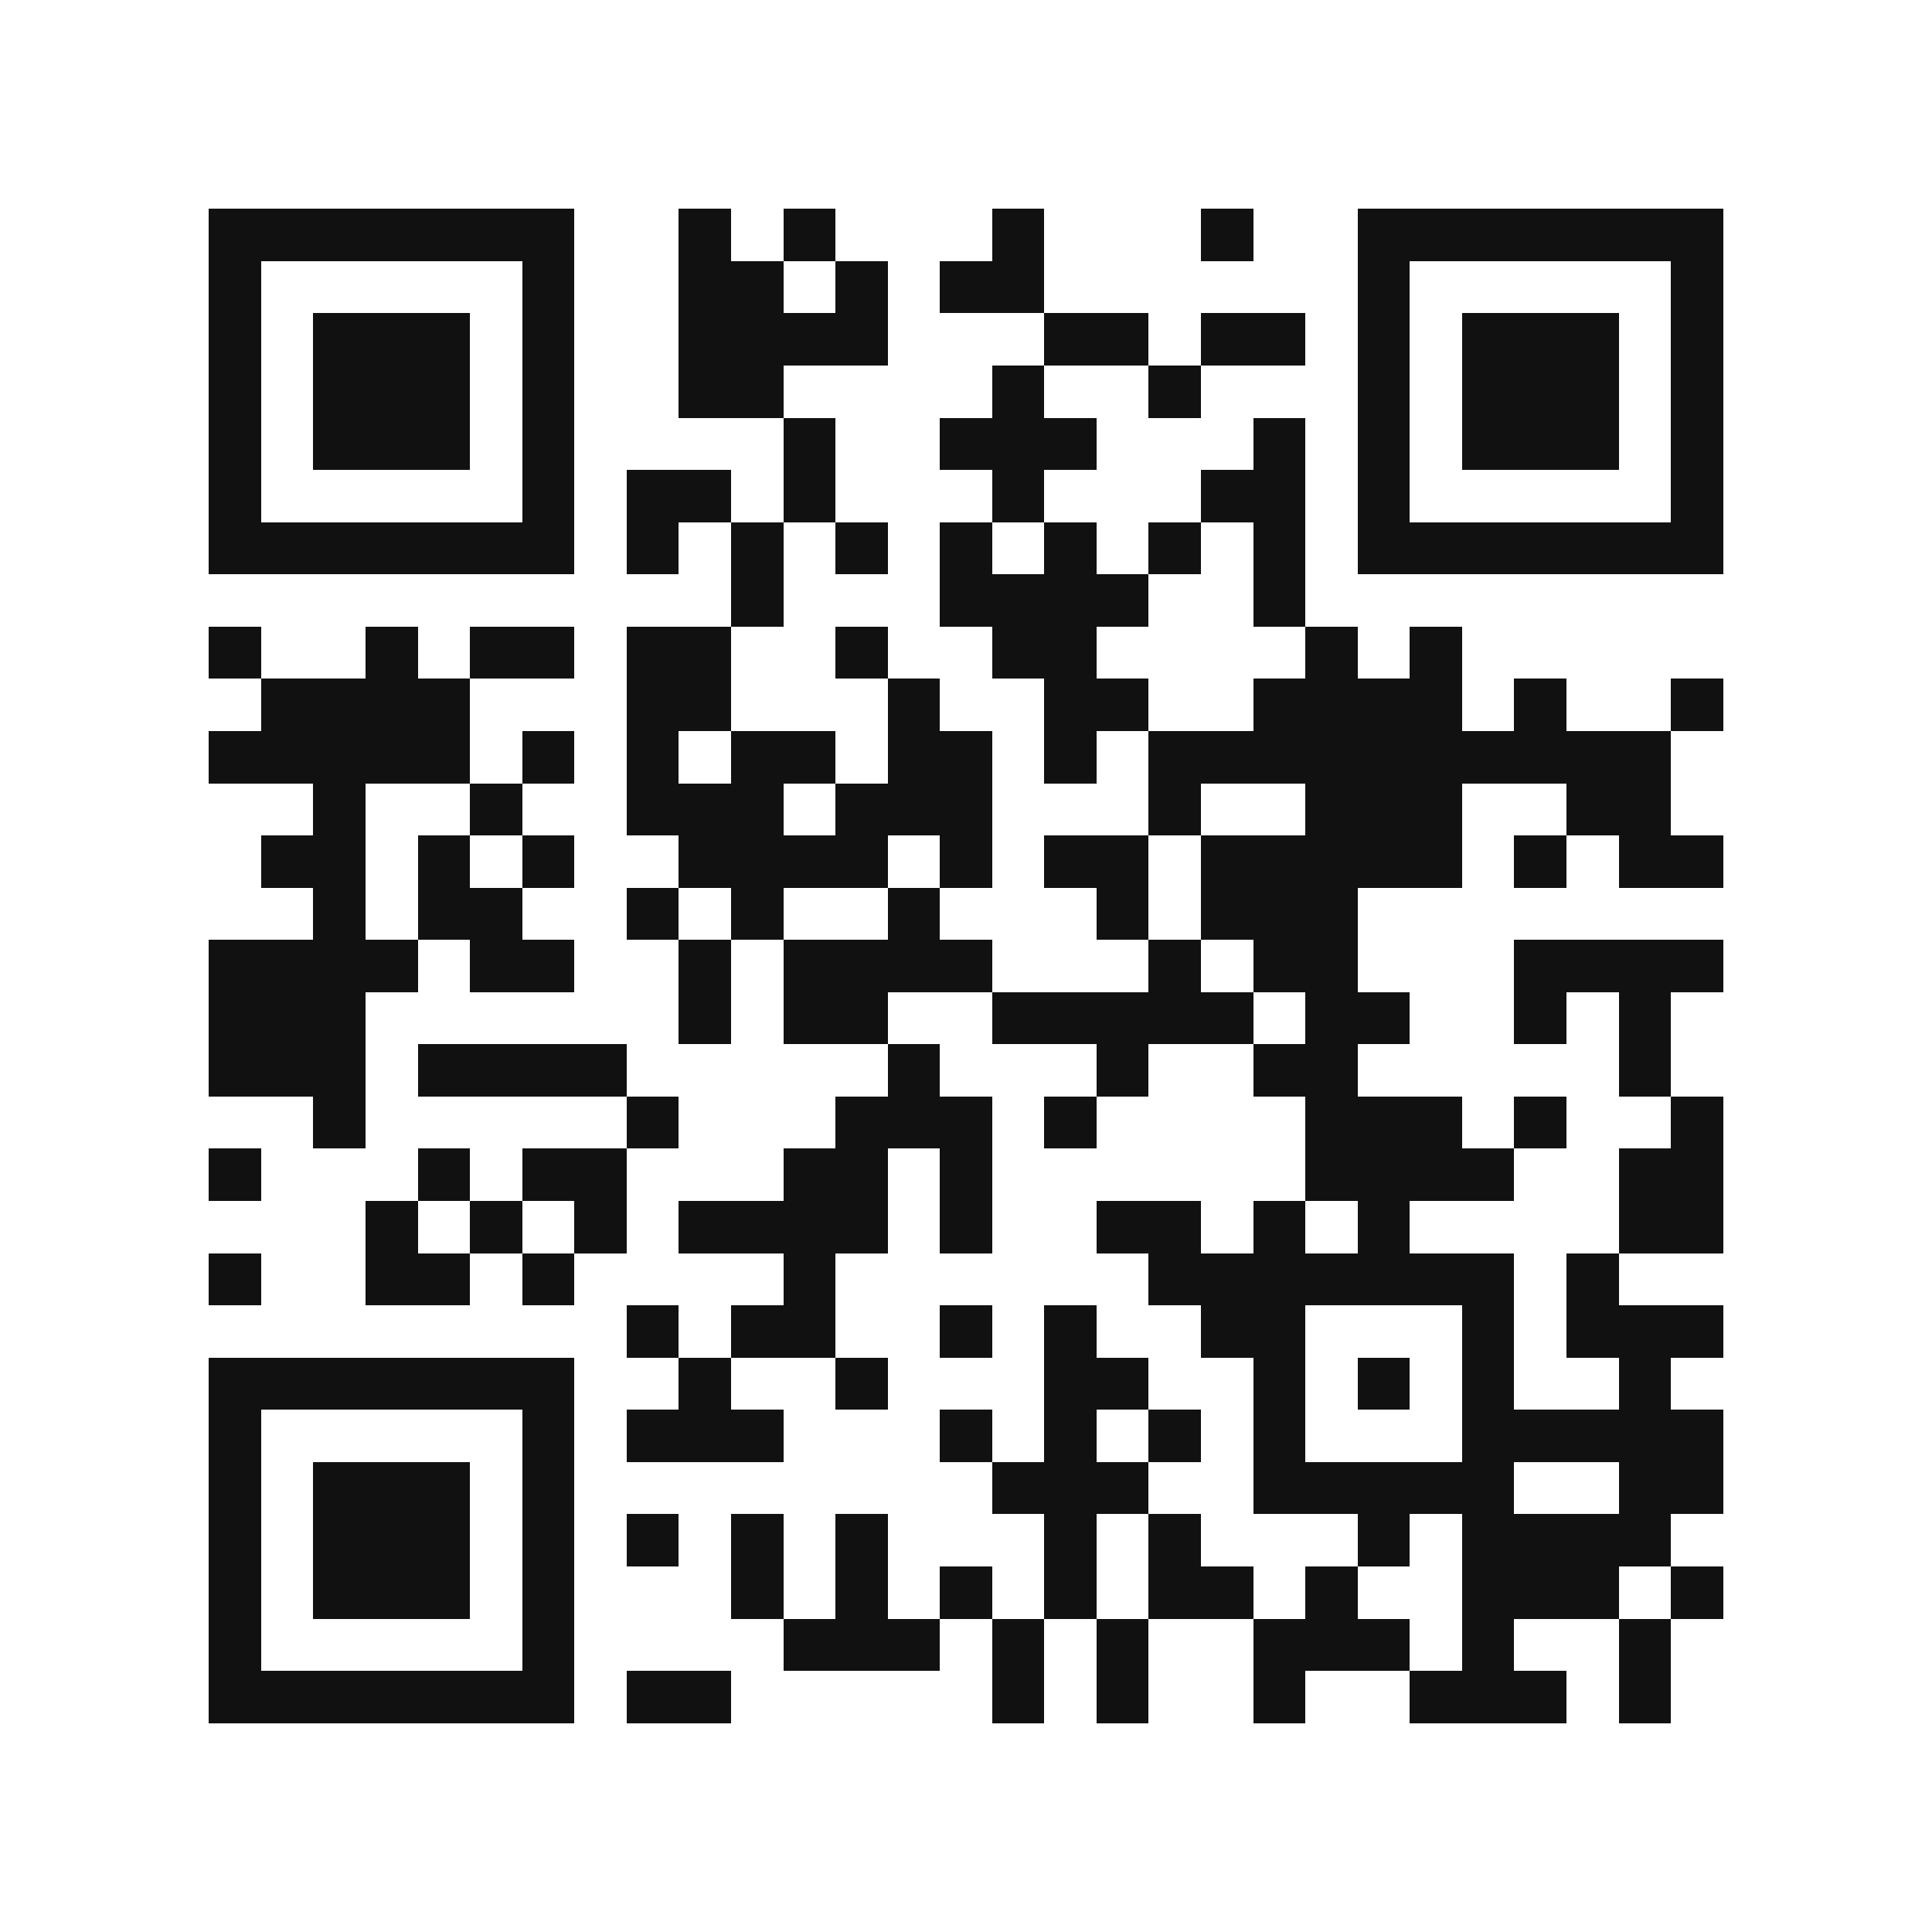
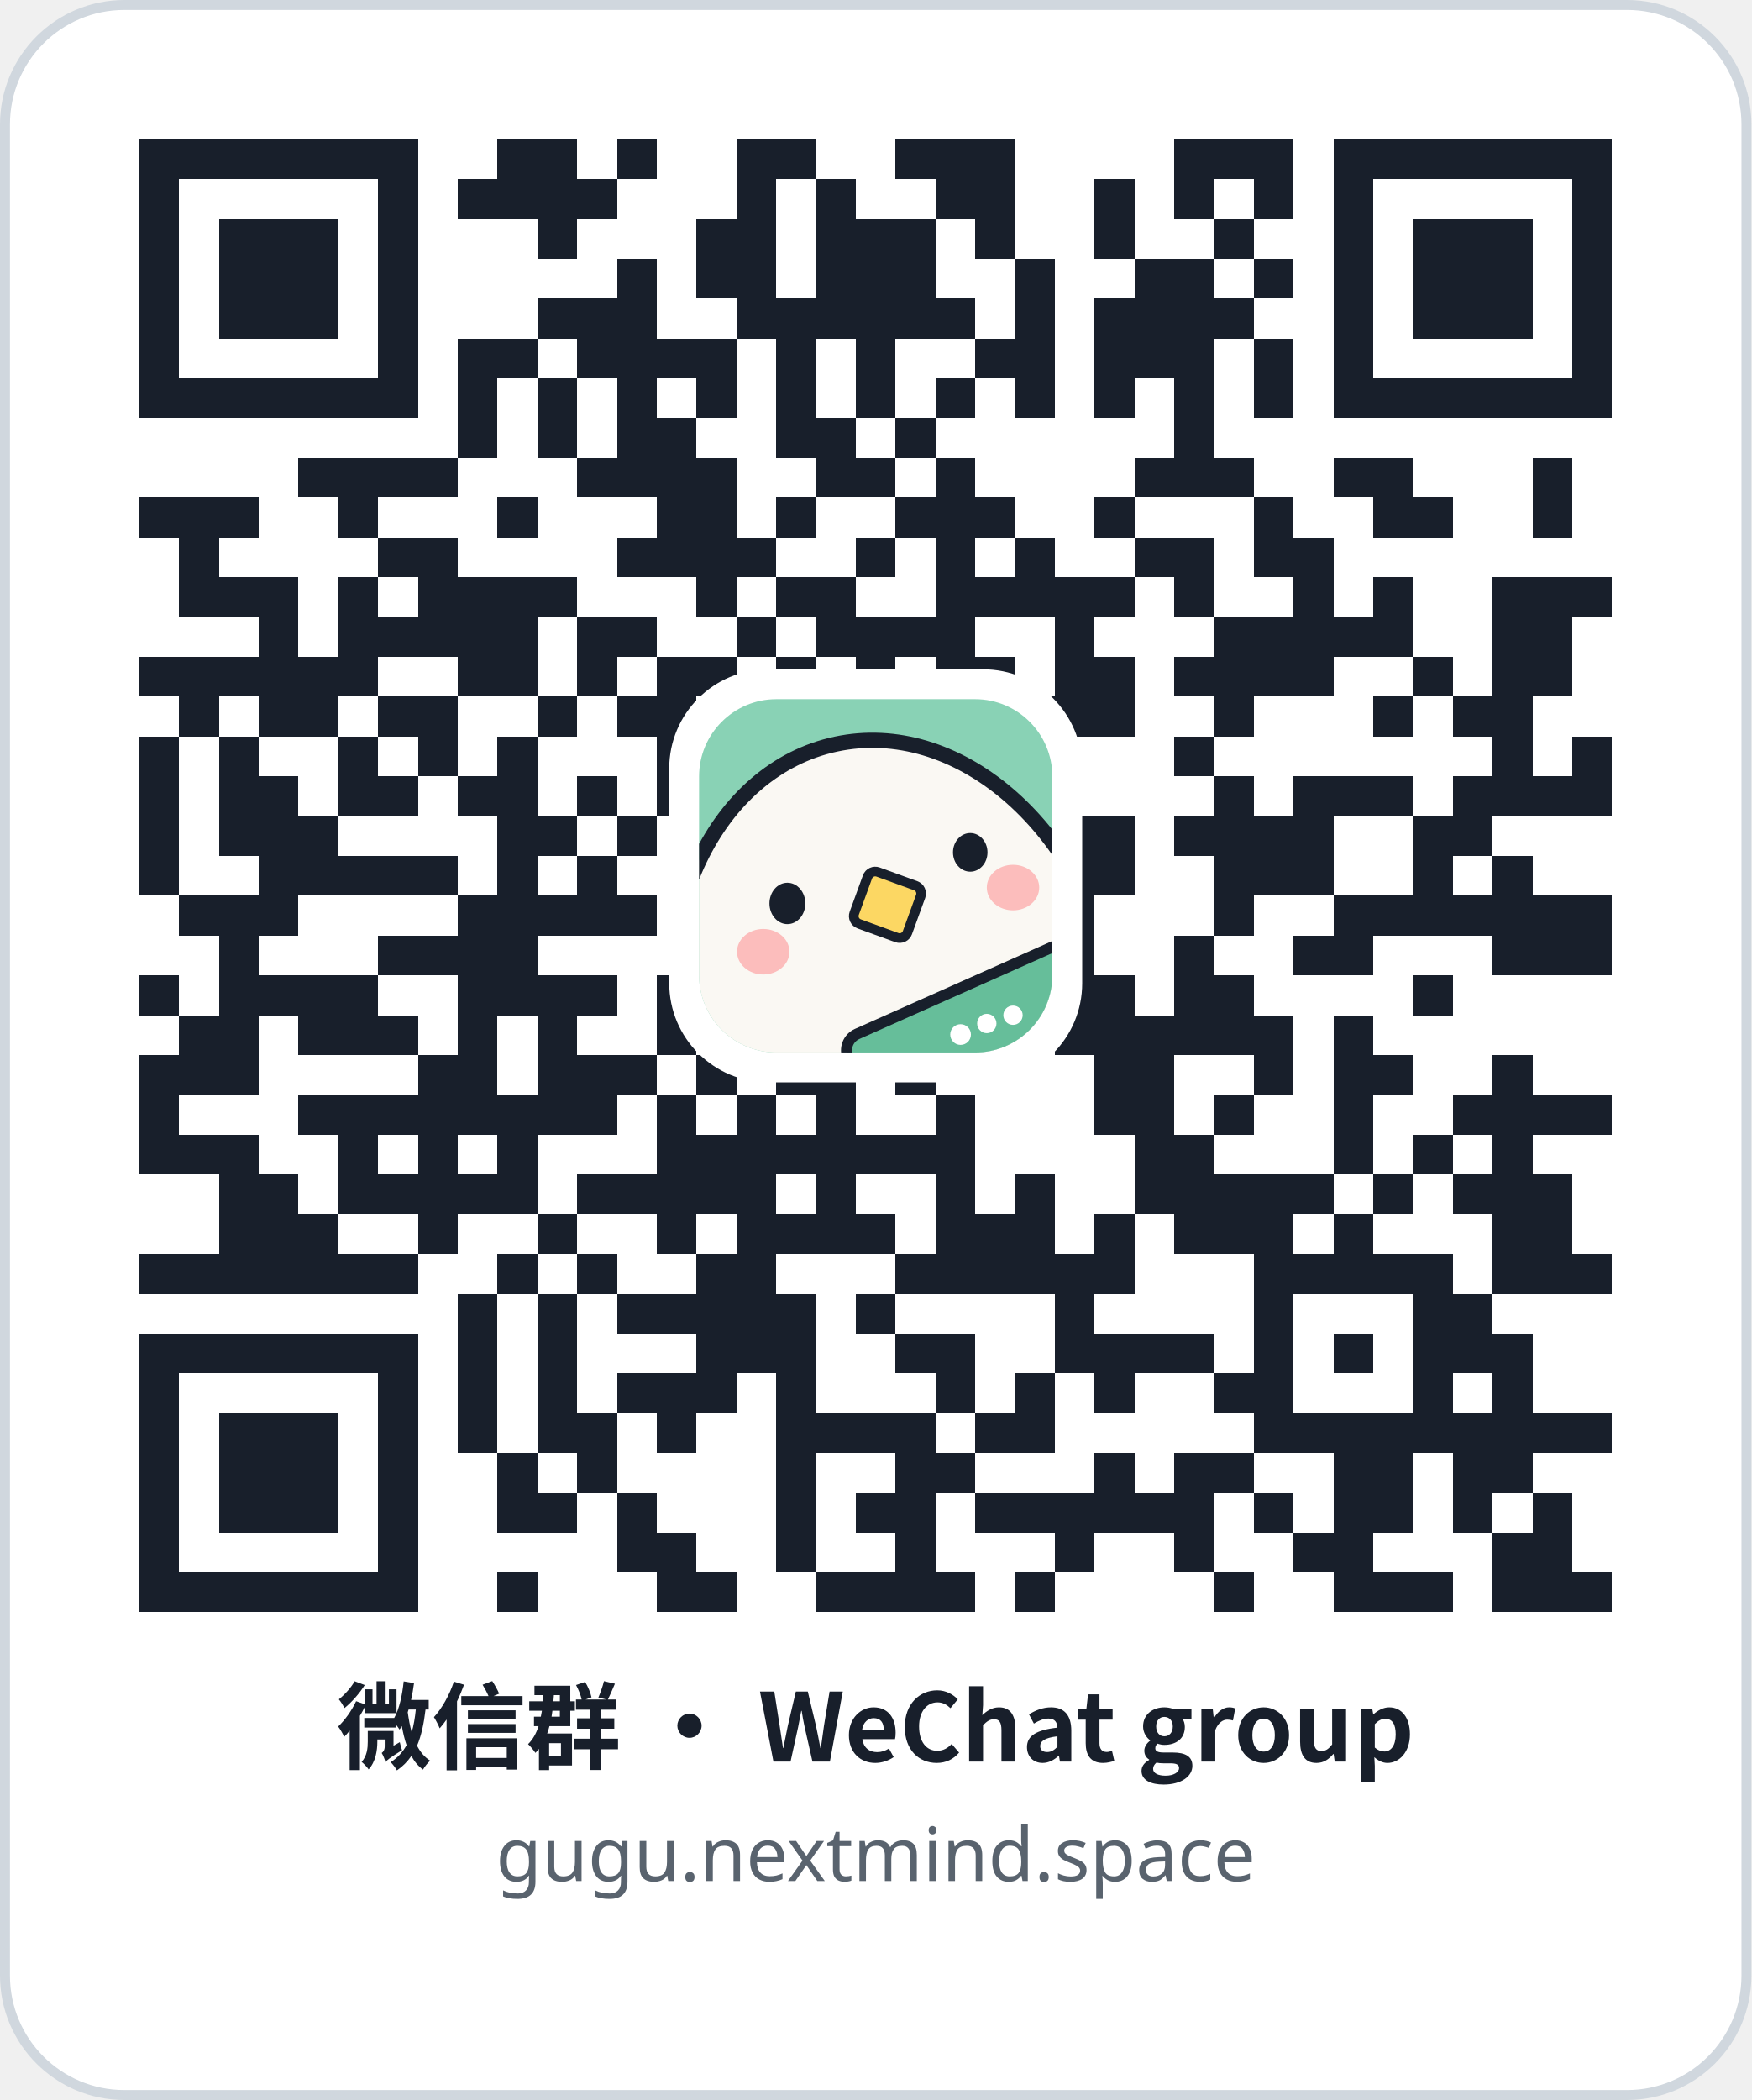
- <svg xmlns="http://www.w3.org/2000/svg" viewBox="0 0 37 37" width="296" height="296" shape-rendering="crispEdges">
-   <rect width="37" height="37" fill="#fff" />
-   <path fill="#111" d="M4 4h1v1h-1zM5 4h1v1h-1zM6 4h1v1h-1zM7 4h1v1h-1zM8 4h1v1h-1zM9 4h1v1h-1zM10 4h1v1h-1zM13 4h1v1h-1zM15 4h1v1h-1zM19 4h1v1h-1zM23 4h1v1h-1zM26 4h1v1h-1zM27 4h1v1h-1zM28 4h1v1h-1zM29 4h1v1h-1zM30 4h1v1h-1zM31 4h1v1h-1zM32 4h1v1h-1zM4 5h1v1h-1zM10 5h1v1h-1zM13 5h1v1h-1zM14 5h1v1h-1zM16 5h1v1h-1zM18 5h1v1h-1zM19 5h1v1h-1zM26 5h1v1h-1zM32 5h1v1h-1zM4 6h1v1h-1zM6 6h1v1h-1zM7 6h1v1h-1zM8 6h1v1h-1zM10 6h1v1h-1zM13 6h1v1h-1zM14 6h1v1h-1zM15 6h1v1h-1zM16 6h1v1h-1zM20 6h1v1h-1zM21 6h1v1h-1zM23 6h1v1h-1zM24 6h1v1h-1zM26 6h1v1h-1zM28 6h1v1h-1zM29 6h1v1h-1zM30 6h1v1h-1zM32 6h1v1h-1zM4 7h1v1h-1zM6 7h1v1h-1zM7 7h1v1h-1zM8 7h1v1h-1zM10 7h1v1h-1zM13 7h1v1h-1zM14 7h1v1h-1zM19 7h1v1h-1zM22 7h1v1h-1zM26 7h1v1h-1zM28 7h1v1h-1zM29 7h1v1h-1zM30 7h1v1h-1zM32 7h1v1h-1zM4 8h1v1h-1zM6 8h1v1h-1zM7 8h1v1h-1zM8 8h1v1h-1zM10 8h1v1h-1zM15 8h1v1h-1zM18 8h1v1h-1zM19 8h1v1h-1zM20 8h1v1h-1zM24 8h1v1h-1zM26 8h1v1h-1zM28 8h1v1h-1zM29 8h1v1h-1zM30 8h1v1h-1zM32 8h1v1h-1zM4 9h1v1h-1zM10 9h1v1h-1zM12 9h1v1h-1zM13 9h1v1h-1zM15 9h1v1h-1zM19 9h1v1h-1zM23 9h1v1h-1zM24 9h1v1h-1zM26 9h1v1h-1zM32 9h1v1h-1zM4 10h1v1h-1zM5 10h1v1h-1zM6 10h1v1h-1zM7 10h1v1h-1zM8 10h1v1h-1zM9 10h1v1h-1zM10 10h1v1h-1zM12 10h1v1h-1zM14 10h1v1h-1zM16 10h1v1h-1zM18 10h1v1h-1zM20 10h1v1h-1zM22 10h1v1h-1zM24 10h1v1h-1zM26 10h1v1h-1zM27 10h1v1h-1zM28 10h1v1h-1zM29 10h1v1h-1zM30 10h1v1h-1zM31 10h1v1h-1zM32 10h1v1h-1zM14 11h1v1h-1zM18 11h1v1h-1zM19 11h1v1h-1zM20 11h1v1h-1zM21 11h1v1h-1zM24 11h1v1h-1zM4 12h1v1h-1zM7 12h1v1h-1zM9 12h1v1h-1zM10 12h1v1h-1zM12 12h1v1h-1zM13 12h1v1h-1zM16 12h1v1h-1zM19 12h1v1h-1zM20 12h1v1h-1zM25 12h1v1h-1zM27 12h1v1h-1zM5 13h1v1h-1zM6 13h1v1h-1zM7 13h1v1h-1zM8 13h1v1h-1zM12 13h1v1h-1zM13 13h1v1h-1zM17 13h1v1h-1zM20 13h1v1h-1zM21 13h1v1h-1zM24 13h1v1h-1zM25 13h1v1h-1zM26 13h1v1h-1zM27 13h1v1h-1zM29 13h1v1h-1zM32 13h1v1h-1zM4 14h1v1h-1zM5 14h1v1h-1zM6 14h1v1h-1zM7 14h1v1h-1zM8 14h1v1h-1zM10 14h1v1h-1zM12 14h1v1h-1zM14 14h1v1h-1zM15 14h1v1h-1zM17 14h1v1h-1zM18 14h1v1h-1zM20 14h1v1h-1zM22 14h1v1h-1zM23 14h1v1h-1zM24 14h1v1h-1zM25 14h1v1h-1zM26 14h1v1h-1zM27 14h1v1h-1zM28 14h1v1h-1zM29 14h1v1h-1zM30 14h1v1h-1zM31 14h1v1h-1zM6 15h1v1h-1zM9 15h1v1h-1zM12 15h1v1h-1zM13 15h1v1h-1zM14 15h1v1h-1zM16 15h1v1h-1zM17 15h1v1h-1zM18 15h1v1h-1zM22 15h1v1h-1zM25 15h1v1h-1zM26 15h1v1h-1zM27 15h1v1h-1zM30 15h1v1h-1zM31 15h1v1h-1zM5 16h1v1h-1zM6 16h1v1h-1zM8 16h1v1h-1zM10 16h1v1h-1zM13 16h1v1h-1zM14 16h1v1h-1zM15 16h1v1h-1zM16 16h1v1h-1zM18 16h1v1h-1zM20 16h1v1h-1zM21 16h1v1h-1zM23 16h1v1h-1zM24 16h1v1h-1zM25 16h1v1h-1zM26 16h1v1h-1zM27 16h1v1h-1zM29 16h1v1h-1zM31 16h1v1h-1zM32 16h1v1h-1zM6 17h1v1h-1zM8 17h1v1h-1zM9 17h1v1h-1zM12 17h1v1h-1zM14 17h1v1h-1zM17 17h1v1h-1zM21 17h1v1h-1zM23 17h1v1h-1zM24 17h1v1h-1zM25 17h1v1h-1zM4 18h1v1h-1zM5 18h1v1h-1zM6 18h1v1h-1zM7 18h1v1h-1zM9 18h1v1h-1zM10 18h1v1h-1zM13 18h1v1h-1zM15 18h1v1h-1zM16 18h1v1h-1zM17 18h1v1h-1zM18 18h1v1h-1zM22 18h1v1h-1zM24 18h1v1h-1zM25 18h1v1h-1zM29 18h1v1h-1zM30 18h1v1h-1zM31 18h1v1h-1zM32 18h1v1h-1zM4 19h1v1h-1zM5 19h1v1h-1zM6 19h1v1h-1zM13 19h1v1h-1zM15 19h1v1h-1zM16 19h1v1h-1zM19 19h1v1h-1zM20 19h1v1h-1zM21 19h1v1h-1zM22 19h1v1h-1zM23 19h1v1h-1zM25 19h1v1h-1zM26 19h1v1h-1zM29 19h1v1h-1zM31 19h1v1h-1zM4 20h1v1h-1zM5 20h1v1h-1zM6 20h1v1h-1zM8 20h1v1h-1zM9 20h1v1h-1zM10 20h1v1h-1zM11 20h1v1h-1zM17 20h1v1h-1zM21 20h1v1h-1zM24 20h1v1h-1zM25 20h1v1h-1zM31 20h1v1h-1zM6 21h1v1h-1zM12 21h1v1h-1zM16 21h1v1h-1zM17 21h1v1h-1zM18 21h1v1h-1zM20 21h1v1h-1zM25 21h1v1h-1zM26 21h1v1h-1zM27 21h1v1h-1zM29 21h1v1h-1zM32 21h1v1h-1zM4 22h1v1h-1zM8 22h1v1h-1zM10 22h1v1h-1zM11 22h1v1h-1zM15 22h1v1h-1zM16 22h1v1h-1zM18 22h1v1h-1zM25 22h1v1h-1zM26 22h1v1h-1zM27 22h1v1h-1zM28 22h1v1h-1zM31 22h1v1h-1zM32 22h1v1h-1zM7 23h1v1h-1zM9 23h1v1h-1zM11 23h1v1h-1zM13 23h1v1h-1zM14 23h1v1h-1zM15 23h1v1h-1zM16 23h1v1h-1zM18 23h1v1h-1zM21 23h1v1h-1zM22 23h1v1h-1zM24 23h1v1h-1zM26 23h1v1h-1zM31 23h1v1h-1zM32 23h1v1h-1zM4 24h1v1h-1zM7 24h1v1h-1zM8 24h1v1h-1zM10 24h1v1h-1zM15 24h1v1h-1zM22 24h1v1h-1zM23 24h1v1h-1zM24 24h1v1h-1zM25 24h1v1h-1zM26 24h1v1h-1zM27 24h1v1h-1zM28 24h1v1h-1zM30 24h1v1h-1zM12 25h1v1h-1zM14 25h1v1h-1zM15 25h1v1h-1zM18 25h1v1h-1zM20 25h1v1h-1zM23 25h1v1h-1zM24 25h1v1h-1zM28 25h1v1h-1zM30 25h1v1h-1zM31 25h1v1h-1zM32 25h1v1h-1zM4 26h1v1h-1zM5 26h1v1h-1zM6 26h1v1h-1zM7 26h1v1h-1zM8 26h1v1h-1zM9 26h1v1h-1zM10 26h1v1h-1zM13 26h1v1h-1zM16 26h1v1h-1zM20 26h1v1h-1zM21 26h1v1h-1zM24 26h1v1h-1zM26 26h1v1h-1zM28 26h1v1h-1zM31 26h1v1h-1zM4 27h1v1h-1zM10 27h1v1h-1zM12 27h1v1h-1zM13 27h1v1h-1zM14 27h1v1h-1zM18 27h1v1h-1zM20 27h1v1h-1zM22 27h1v1h-1zM24 27h1v1h-1zM28 27h1v1h-1zM29 27h1v1h-1zM30 27h1v1h-1zM31 27h1v1h-1zM32 27h1v1h-1zM4 28h1v1h-1zM6 28h1v1h-1zM7 28h1v1h-1zM8 28h1v1h-1zM10 28h1v1h-1zM19 28h1v1h-1zM20 28h1v1h-1zM21 28h1v1h-1zM24 28h1v1h-1zM25 28h1v1h-1zM26 28h1v1h-1zM27 28h1v1h-1zM28 28h1v1h-1zM31 28h1v1h-1zM32 28h1v1h-1zM4 29h1v1h-1zM6 29h1v1h-1zM7 29h1v1h-1zM8 29h1v1h-1zM10 29h1v1h-1zM12 29h1v1h-1zM14 29h1v1h-1zM16 29h1v1h-1zM20 29h1v1h-1zM22 29h1v1h-1zM26 29h1v1h-1zM28 29h1v1h-1zM29 29h1v1h-1zM30 29h1v1h-1zM31 29h1v1h-1zM4 30h1v1h-1zM6 30h1v1h-1zM7 30h1v1h-1zM8 30h1v1h-1zM10 30h1v1h-1zM14 30h1v1h-1zM16 30h1v1h-1zM18 30h1v1h-1zM20 30h1v1h-1zM22 30h1v1h-1zM23 30h1v1h-1zM25 30h1v1h-1zM28 30h1v1h-1zM29 30h1v1h-1zM30 30h1v1h-1zM32 30h1v1h-1zM4 31h1v1h-1zM10 31h1v1h-1zM15 31h1v1h-1zM16 31h1v1h-1zM17 31h1v1h-1zM19 31h1v1h-1zM21 31h1v1h-1zM24 31h1v1h-1zM25 31h1v1h-1zM26 31h1v1h-1zM28 31h1v1h-1zM31 31h1v1h-1zM4 32h1v1h-1zM5 32h1v1h-1zM6 32h1v1h-1zM7 32h1v1h-1zM8 32h1v1h-1zM9 32h1v1h-1zM10 32h1v1h-1zM12 32h1v1h-1zM13 32h1v1h-1zM19 32h1v1h-1zM21 32h1v1h-1zM24 32h1v1h-1zM27 32h1v1h-1zM28 32h1v1h-1zM29 32h1v1h-1zM31 32h1v1h-1z" />
+ <svg xmlns="http://www.w3.org/2000/svg" viewBox="0 0 352 422" width="352" height="422" shape-rendering="geometricPrecision">
+   <rect x="1" y="1" width="350" height="420" rx="24" fill="#FFFFFF" stroke="#D0D7DE" stroke-width="2" />
+   <path fill="#181F2B" shape-rendering="crispEdges" d="M28 28h8v8h-8zM36 28h8v8h-8zM44 28h8v8h-8zM52 28h8v8h-8zM60 28h8v8h-8zM68 28h8v8h-8zM76 28h8v8h-8zM100 28h8v8h-8zM108 28h8v8h-8zM124 28h8v8h-8zM148 28h8v8h-8zM156 28h8v8h-8zM180 28h8v8h-8zM188 28h8v8h-8zM196 28h8v8h-8zM236 28h8v8h-8zM244 28h8v8h-8zM252 28h8v8h-8zM268 28h8v8h-8zM276 28h8v8h-8zM284 28h8v8h-8zM292 28h8v8h-8zM300 28h8v8h-8zM308 28h8v8h-8zM316 28h8v8h-8zM28 36h8v8h-8zM76 36h8v8h-8zM92 36h8v8h-8zM100 36h8v8h-8zM108 36h8v8h-8zM116 36h8v8h-8zM148 36h8v8h-8zM164 36h8v8h-8zM188 36h8v8h-8zM196 36h8v8h-8zM220 36h8v8h-8zM236 36h8v8h-8zM252 36h8v8h-8zM268 36h8v8h-8zM316 36h8v8h-8zM28 44h8v8h-8zM44 44h8v8h-8zM52 44h8v8h-8zM60 44h8v8h-8zM76 44h8v8h-8zM108 44h8v8h-8zM140 44h8v8h-8zM148 44h8v8h-8zM164 44h8v8h-8zM172 44h8v8h-8zM180 44h8v8h-8zM196 44h8v8h-8zM220 44h8v8h-8zM244 44h8v8h-8zM268 44h8v8h-8zM284 44h8v8h-8zM292 44h8v8h-8zM300 44h8v8h-8zM316 44h8v8h-8zM28 52h8v8h-8zM44 52h8v8h-8zM52 52h8v8h-8zM60 52h8v8h-8zM76 52h8v8h-8zM124 52h8v8h-8zM140 52h8v8h-8zM148 52h8v8h-8zM164 52h8v8h-8zM172 52h8v8h-8zM180 52h8v8h-8zM204 52h8v8h-8zM228 52h8v8h-8zM236 52h8v8h-8zM252 52h8v8h-8zM268 52h8v8h-8zM284 52h8v8h-8zM292 52h8v8h-8zM300 52h8v8h-8zM316 52h8v8h-8zM28 60h8v8h-8zM44 60h8v8h-8zM52 60h8v8h-8zM60 60h8v8h-8zM76 60h8v8h-8zM108 60h8v8h-8zM116 60h8v8h-8zM124 60h8v8h-8zM148 60h8v8h-8zM156 60h8v8h-8zM164 60h8v8h-8zM172 60h8v8h-8zM180 60h8v8h-8zM188 60h8v8h-8zM204 60h8v8h-8zM220 60h8v8h-8zM228 60h8v8h-8zM236 60h8v8h-8zM244 60h8v8h-8zM268 60h8v8h-8zM284 60h8v8h-8zM292 60h8v8h-8zM300 60h8v8h-8zM316 60h8v8h-8zM28 68h8v8h-8zM76 68h8v8h-8zM92 68h8v8h-8zM100 68h8v8h-8zM116 68h8v8h-8zM124 68h8v8h-8zM132 68h8v8h-8zM140 68h8v8h-8zM156 68h8v8h-8zM172 68h8v8h-8zM196 68h8v8h-8zM204 68h8v8h-8zM220 68h8v8h-8zM228 68h8v8h-8zM236 68h8v8h-8zM252 68h8v8h-8zM268 68h8v8h-8zM316 68h8v8h-8zM28 76h8v8h-8zM36 76h8v8h-8zM44 76h8v8h-8zM52 76h8v8h-8zM60 76h8v8h-8zM68 76h8v8h-8zM76 76h8v8h-8zM92 76h8v8h-8zM108 76h8v8h-8zM124 76h8v8h-8zM140 76h8v8h-8zM156 76h8v8h-8zM172 76h8v8h-8zM188 76h8v8h-8zM204 76h8v8h-8zM220 76h8v8h-8zM236 76h8v8h-8zM252 76h8v8h-8zM268 76h8v8h-8zM276 76h8v8h-8zM284 76h8v8h-8zM292 76h8v8h-8zM300 76h8v8h-8zM308 76h8v8h-8zM316 76h8v8h-8zM92 84h8v8h-8zM108 84h8v8h-8zM124 84h8v8h-8zM132 84h8v8h-8zM156 84h8v8h-8zM164 84h8v8h-8zM180 84h8v8h-8zM236 84h8v8h-8zM60 92h8v8h-8zM68 92h8v8h-8zM76 92h8v8h-8zM84 92h8v8h-8zM116 92h8v8h-8zM124 92h8v8h-8zM132 92h8v8h-8zM140 92h8v8h-8zM164 92h8v8h-8zM172 92h8v8h-8zM188 92h8v8h-8zM228 92h8v8h-8zM236 92h8v8h-8zM244 92h8v8h-8zM268 92h8v8h-8zM276 92h8v8h-8zM308 92h8v8h-8zM28 100h8v8h-8zM36 100h8v8h-8zM44 100h8v8h-8zM68 100h8v8h-8zM100 100h8v8h-8zM132 100h8v8h-8zM140 100h8v8h-8zM156 100h8v8h-8zM180 100h8v8h-8zM188 100h8v8h-8zM196 100h8v8h-8zM220 100h8v8h-8zM252 100h8v8h-8zM276 100h8v8h-8zM284 100h8v8h-8zM308 100h8v8h-8zM36 108h8v8h-8zM76 108h8v8h-8zM84 108h8v8h-8zM124 108h8v8h-8zM132 108h8v8h-8zM140 108h8v8h-8zM148 108h8v8h-8zM172 108h8v8h-8zM188 108h8v8h-8zM204 108h8v8h-8zM228 108h8v8h-8zM236 108h8v8h-8zM252 108h8v8h-8zM260 108h8v8h-8zM36 116h8v8h-8zM44 116h8v8h-8zM52 116h8v8h-8zM68 116h8v8h-8zM84 116h8v8h-8zM92 116h8v8h-8zM100 116h8v8h-8zM108 116h8v8h-8zM140 116h8v8h-8zM156 116h8v8h-8zM164 116h8v8h-8zM188 116h8v8h-8zM196 116h8v8h-8zM204 116h8v8h-8zM212 116h8v8h-8zM220 116h8v8h-8zM236 116h8v8h-8zM260 116h8v8h-8zM276 116h8v8h-8zM300 116h8v8h-8zM308 116h8v8h-8zM316 116h8v8h-8zM52 124h8v8h-8zM68 124h8v8h-8zM76 124h8v8h-8zM84 124h8v8h-8zM92 124h8v8h-8zM100 124h8v8h-8zM116 124h8v8h-8zM124 124h8v8h-8zM148 124h8v8h-8zM164 124h8v8h-8zM172 124h8v8h-8zM180 124h8v8h-8zM188 124h8v8h-8zM212 124h8v8h-8zM244 124h8v8h-8zM252 124h8v8h-8zM260 124h8v8h-8zM268 124h8v8h-8zM276 124h8v8h-8zM300 124h8v8h-8zM308 124h8v8h-8zM28 132h8v8h-8zM36 132h8v8h-8zM44 132h8v8h-8zM52 132h8v8h-8zM60 132h8v8h-8zM68 132h8v8h-8zM92 132h8v8h-8zM100 132h8v8h-8zM116 132h8v8h-8zM132 132h8v8h-8zM140 132h8v8h-8zM156 132h8v8h-8zM172 132h8v8h-8zM188 132h8v8h-8zM196 132h8v8h-8zM212 132h8v8h-8zM220 132h8v8h-8zM236 132h8v8h-8zM244 132h8v8h-8zM252 132h8v8h-8zM260 132h8v8h-8zM284 132h8v8h-8zM300 132h8v8h-8zM308 132h8v8h-8zM36 140h8v8h-8zM52 140h8v8h-8zM60 140h8v8h-8zM76 140h8v8h-8zM84 140h8v8h-8zM108 140h8v8h-8zM124 140h8v8h-8zM132 140h8v8h-8zM148 140h8v8h-8zM164 140h8v8h-8zM172 140h8v8h-8zM180 140h8v8h-8zM204 140h8v8h-8zM212 140h8v8h-8zM220 140h8v8h-8zM244 140h8v8h-8zM276 140h8v8h-8zM292 140h8v8h-8zM300 140h8v8h-8zM28 148h8v8h-8zM44 148h8v8h-8zM68 148h8v8h-8zM84 148h8v8h-8zM100 148h8v8h-8zM132 148h8v8h-8zM156 148h8v8h-8zM196 148h8v8h-8zM236 148h8v8h-8zM300 148h8v8h-8zM316 148h8v8h-8zM28 156h8v8h-8zM44 156h8v8h-8zM52 156h8v8h-8zM68 156h8v8h-8zM76 156h8v8h-8zM92 156h8v8h-8zM100 156h8v8h-8zM116 156h8v8h-8zM132 156h8v8h-8zM140 156h8v8h-8zM156 156h8v8h-8zM172 156h8v8h-8zM180 156h8v8h-8zM188 156h8v8h-8zM204 156h8v8h-8zM244 156h8v8h-8zM260 156h8v8h-8zM268 156h8v8h-8zM276 156h8v8h-8zM292 156h8v8h-8zM300 156h8v8h-8zM308 156h8v8h-8zM316 156h8v8h-8zM28 164h8v8h-8zM44 164h8v8h-8zM52 164h8v8h-8zM60 164h8v8h-8zM100 164h8v8h-8zM108 164h8v8h-8zM124 164h8v8h-8zM140 164h8v8h-8zM148 164h8v8h-8zM156 164h8v8h-8zM180 164h8v8h-8zM212 164h8v8h-8zM220 164h8v8h-8zM236 164h8v8h-8zM244 164h8v8h-8zM252 164h8v8h-8zM260 164h8v8h-8zM284 164h8v8h-8zM292 164h8v8h-8zM28 172h8v8h-8zM52 172h8v8h-8zM60 172h8v8h-8zM68 172h8v8h-8zM76 172h8v8h-8zM84 172h8v8h-8zM100 172h8v8h-8zM116 172h8v8h-8zM140 172h8v8h-8zM148 172h8v8h-8zM196 172h8v8h-8zM204 172h8v8h-8zM212 172h8v8h-8zM220 172h8v8h-8zM244 172h8v8h-8zM252 172h8v8h-8zM260 172h8v8h-8zM284 172h8v8h-8zM300 172h8v8h-8zM36 180h8v8h-8zM44 180h8v8h-8zM52 180h8v8h-8zM92 180h8v8h-8zM100 180h8v8h-8zM108 180h8v8h-8zM116 180h8v8h-8zM124 180h8v8h-8zM164 180h8v8h-8zM172 180h8v8h-8zM188 180h8v8h-8zM196 180h8v8h-8zM204 180h8v8h-8zM212 180h8v8h-8zM244 180h8v8h-8zM268 180h8v8h-8zM276 180h8v8h-8zM284 180h8v8h-8zM292 180h8v8h-8zM300 180h8v8h-8zM308 180h8v8h-8zM316 180h8v8h-8zM44 188h8v8h-8zM76 188h8v8h-8zM84 188h8v8h-8zM92 188h8v8h-8zM100 188h8v8h-8zM140 188h8v8h-8zM148 188h8v8h-8zM156 188h8v8h-8zM172 188h8v8h-8zM188 188h8v8h-8zM204 188h8v8h-8zM212 188h8v8h-8zM236 188h8v8h-8zM260 188h8v8h-8zM268 188h8v8h-8zM300 188h8v8h-8zM308 188h8v8h-8zM316 188h8v8h-8zM28 196h8v8h-8zM44 196h8v8h-8zM52 196h8v8h-8zM60 196h8v8h-8zM68 196h8v8h-8zM92 196h8v8h-8zM100 196h8v8h-8zM108 196h8v8h-8zM116 196h8v8h-8zM132 196h8v8h-8zM140 196h8v8h-8zM148 196h8v8h-8zM172 196h8v8h-8zM180 196h8v8h-8zM188 196h8v8h-8zM196 196h8v8h-8zM204 196h8v8h-8zM212 196h8v8h-8zM220 196h8v8h-8zM236 196h8v8h-8zM244 196h8v8h-8zM284 196h8v8h-8zM36 204h8v8h-8zM44 204h8v8h-8zM60 204h8v8h-8zM68 204h8v8h-8zM76 204h8v8h-8zM92 204h8v8h-8zM108 204h8v8h-8zM132 204h8v8h-8zM180 204h8v8h-8zM188 204h8v8h-8zM212 204h8v8h-8zM220 204h8v8h-8zM228 204h8v8h-8zM236 204h8v8h-8zM244 204h8v8h-8zM252 204h8v8h-8zM268 204h8v8h-8zM28 212h8v8h-8zM36 212h8v8h-8zM44 212h8v8h-8zM84 212h8v8h-8zM92 212h8v8h-8zM108 212h8v8h-8zM116 212h8v8h-8zM124 212h8v8h-8zM140 212h8v8h-8zM156 212h8v8h-8zM164 212h8v8h-8zM180 212h8v8h-8zM220 212h8v8h-8zM228 212h8v8h-8zM252 212h8v8h-8zM268 212h8v8h-8zM276 212h8v8h-8zM300 212h8v8h-8zM28 220h8v8h-8zM60 220h8v8h-8zM68 220h8v8h-8zM76 220h8v8h-8zM84 220h8v8h-8zM92 220h8v8h-8zM100 220h8v8h-8zM108 220h8v8h-8zM116 220h8v8h-8zM132 220h8v8h-8zM148 220h8v8h-8zM164 220h8v8h-8zM188 220h8v8h-8zM220 220h8v8h-8zM228 220h8v8h-8zM244 220h8v8h-8zM268 220h8v8h-8zM292 220h8v8h-8zM300 220h8v8h-8zM308 220h8v8h-8zM316 220h8v8h-8zM28 228h8v8h-8zM36 228h8v8h-8zM44 228h8v8h-8zM68 228h8v8h-8zM84 228h8v8h-8zM100 228h8v8h-8zM132 228h8v8h-8zM140 228h8v8h-8zM148 228h8v8h-8zM156 228h8v8h-8zM164 228h8v8h-8zM172 228h8v8h-8zM180 228h8v8h-8zM188 228h8v8h-8zM228 228h8v8h-8zM236 228h8v8h-8zM268 228h8v8h-8zM284 228h8v8h-8zM300 228h8v8h-8zM44 236h8v8h-8zM52 236h8v8h-8zM68 236h8v8h-8zM76 236h8v8h-8zM84 236h8v8h-8zM92 236h8v8h-8zM100 236h8v8h-8zM116 236h8v8h-8zM124 236h8v8h-8zM132 236h8v8h-8zM140 236h8v8h-8zM148 236h8v8h-8zM164 236h8v8h-8zM188 236h8v8h-8zM204 236h8v8h-8zM228 236h8v8h-8zM236 236h8v8h-8zM244 236h8v8h-8zM252 236h8v8h-8zM260 236h8v8h-8zM276 236h8v8h-8zM292 236h8v8h-8zM300 236h8v8h-8zM308 236h8v8h-8zM44 244h8v8h-8zM52 244h8v8h-8zM60 244h8v8h-8zM84 244h8v8h-8zM108 244h8v8h-8zM132 244h8v8h-8zM148 244h8v8h-8zM156 244h8v8h-8zM164 244h8v8h-8zM172 244h8v8h-8zM188 244h8v8h-8zM196 244h8v8h-8zM204 244h8v8h-8zM220 244h8v8h-8zM236 244h8v8h-8zM244 244h8v8h-8zM252 244h8v8h-8zM268 244h8v8h-8zM300 244h8v8h-8zM308 244h8v8h-8zM28 252h8v8h-8zM36 252h8v8h-8zM44 252h8v8h-8zM52 252h8v8h-8zM60 252h8v8h-8zM68 252h8v8h-8zM76 252h8v8h-8zM100 252h8v8h-8zM116 252h8v8h-8zM140 252h8v8h-8zM148 252h8v8h-8zM180 252h8v8h-8zM188 252h8v8h-8zM196 252h8v8h-8zM204 252h8v8h-8zM212 252h8v8h-8zM220 252h8v8h-8zM252 252h8v8h-8zM260 252h8v8h-8zM268 252h8v8h-8zM276 252h8v8h-8zM284 252h8v8h-8zM300 252h8v8h-8zM308 252h8v8h-8zM316 252h8v8h-8zM92 260h8v8h-8zM108 260h8v8h-8zM124 260h8v8h-8zM132 260h8v8h-8zM140 260h8v8h-8zM148 260h8v8h-8zM156 260h8v8h-8zM172 260h8v8h-8zM212 260h8v8h-8zM252 260h8v8h-8zM284 260h8v8h-8zM292 260h8v8h-8zM28 268h8v8h-8zM36 268h8v8h-8zM44 268h8v8h-8zM52 268h8v8h-8zM60 268h8v8h-8zM68 268h8v8h-8zM76 268h8v8h-8zM92 268h8v8h-8zM108 268h8v8h-8zM140 268h8v8h-8zM148 268h8v8h-8zM156 268h8v8h-8zM180 268h8v8h-8zM188 268h8v8h-8zM212 268h8v8h-8zM220 268h8v8h-8zM228 268h8v8h-8zM236 268h8v8h-8zM252 268h8v8h-8zM268 268h8v8h-8zM284 268h8v8h-8zM292 268h8v8h-8zM300 268h8v8h-8zM28 276h8v8h-8zM76 276h8v8h-8zM92 276h8v8h-8zM108 276h8v8h-8zM124 276h8v8h-8zM132 276h8v8h-8zM140 276h8v8h-8zM156 276h8v8h-8zM188 276h8v8h-8zM204 276h8v8h-8zM220 276h8v8h-8zM244 276h8v8h-8zM252 276h8v8h-8zM284 276h8v8h-8zM300 276h8v8h-8zM28 284h8v8h-8zM44 284h8v8h-8zM52 284h8v8h-8zM60 284h8v8h-8zM76 284h8v8h-8zM92 284h8v8h-8zM108 284h8v8h-8zM116 284h8v8h-8zM132 284h8v8h-8zM156 284h8v8h-8zM164 284h8v8h-8zM172 284h8v8h-8zM180 284h8v8h-8zM196 284h8v8h-8zM204 284h8v8h-8zM252 284h8v8h-8zM260 284h8v8h-8zM268 284h8v8h-8zM276 284h8v8h-8zM284 284h8v8h-8zM292 284h8v8h-8zM300 284h8v8h-8zM308 284h8v8h-8zM316 284h8v8h-8zM28 292h8v8h-8zM44 292h8v8h-8zM52 292h8v8h-8zM60 292h8v8h-8zM76 292h8v8h-8zM100 292h8v8h-8zM116 292h8v8h-8zM156 292h8v8h-8zM180 292h8v8h-8zM188 292h8v8h-8zM220 292h8v8h-8zM236 292h8v8h-8zM244 292h8v8h-8zM268 292h8v8h-8zM276 292h8v8h-8zM292 292h8v8h-8zM300 292h8v8h-8zM28 300h8v8h-8zM44 300h8v8h-8zM52 300h8v8h-8zM60 300h8v8h-8zM76 300h8v8h-8zM100 300h8v8h-8zM108 300h8v8h-8zM124 300h8v8h-8zM156 300h8v8h-8zM172 300h8v8h-8zM180 300h8v8h-8zM196 300h8v8h-8zM204 300h8v8h-8zM212 300h8v8h-8zM220 300h8v8h-8zM228 300h8v8h-8zM236 300h8v8h-8zM252 300h8v8h-8zM268 300h8v8h-8zM276 300h8v8h-8zM292 300h8v8h-8zM308 300h8v8h-8zM28 308h8v8h-8zM76 308h8v8h-8zM124 308h8v8h-8zM132 308h8v8h-8zM156 308h8v8h-8zM180 308h8v8h-8zM212 308h8v8h-8zM236 308h8v8h-8zM260 308h8v8h-8zM268 308h8v8h-8zM300 308h8v8h-8zM308 308h8v8h-8zM28 316h8v8h-8zM36 316h8v8h-8zM44 316h8v8h-8zM52 316h8v8h-8zM60 316h8v8h-8zM68 316h8v8h-8zM76 316h8v8h-8zM100 316h8v8h-8zM132 316h8v8h-8zM140 316h8v8h-8zM164 316h8v8h-8zM172 316h8v8h-8zM180 316h8v8h-8zM188 316h8v8h-8zM204 316h8v8h-8zM244 316h8v8h-8zM268 316h8v8h-8zM276 316h8v8h-8zM284 316h8v8h-8zM300 316h8v8h-8zM308 316h8v8h-8zM316 316h8v8h-8z" />
+   <rect x="134.5" y="134.5" width="83.0" height="83.0" rx="19.92" fill="#FFFFFF" />
+   <g transform="translate(140.5 140.5) scale(0.1386719)">
+     <clipPath id="lc">
+       <rect width="512" height="512" rx="112" />
+     </clipPath>
+     <g clip-path="url(#lc)">
+       <rect width="512" height="512" fill="#89D2B5" />
+       <ellipse cx="285" cy="472" rx="322" ry="416" transform="rotate(-12 285 472)" fill="#FAF8F3" stroke="#181F2B" stroke-width="22" />
+       <ellipse cx="128" cy="296" rx="26" ry="30" fill="#181F2B" />
+       <ellipse cx="393" cy="222" rx="25" ry="28" fill="#181F2B" />
+       <rect x="232" y="258" width="82" height="80" rx="12" transform="rotate(20 273 298)" fill="#FCD763" stroke="#181F2B" stroke-width="14" />
+       <ellipse cx="93" cy="366" rx="38" ry="33" fill="#FCBDBC" />
+       <ellipse cx="455" cy="273" rx="38" ry="33" fill="#FCBDBC" />
+       <rect x="215" y="415" width="370" height="126" rx="26" transform="rotate(-24 400 478)" fill="#66BE9A" stroke="#181F2B" stroke-width="16" />
+       <circle cx="379" cy="486" r="15" fill="#FFF" />
+       <circle cx="417" cy="470" r="14" fill="#FFF" />
+       <circle cx="455" cy="458" r="14" fill="#FFF" />
+     </g>
+   </g>
+   <text x="176.0" y="354" text-anchor="middle" font-family="-apple-system, BlinkMacSystemFont, 'Segoe UI', 'PingFang SC', 'Noto Sans CJK SC', 'Noto Sans', Helvetica, Arial, sans-serif" font-size="19" font-weight="600" fill="#181F2B">微信群 · WeChat group</text>
+   <text x="176.0" y="378" text-anchor="middle" font-family="-apple-system, BlinkMacSystemFont, 'Segoe UI', 'Noto Sans', Helvetica, Arial, sans-serif" font-size="15" fill="#59636E">gugu.nextmind.space</text>
</svg>
